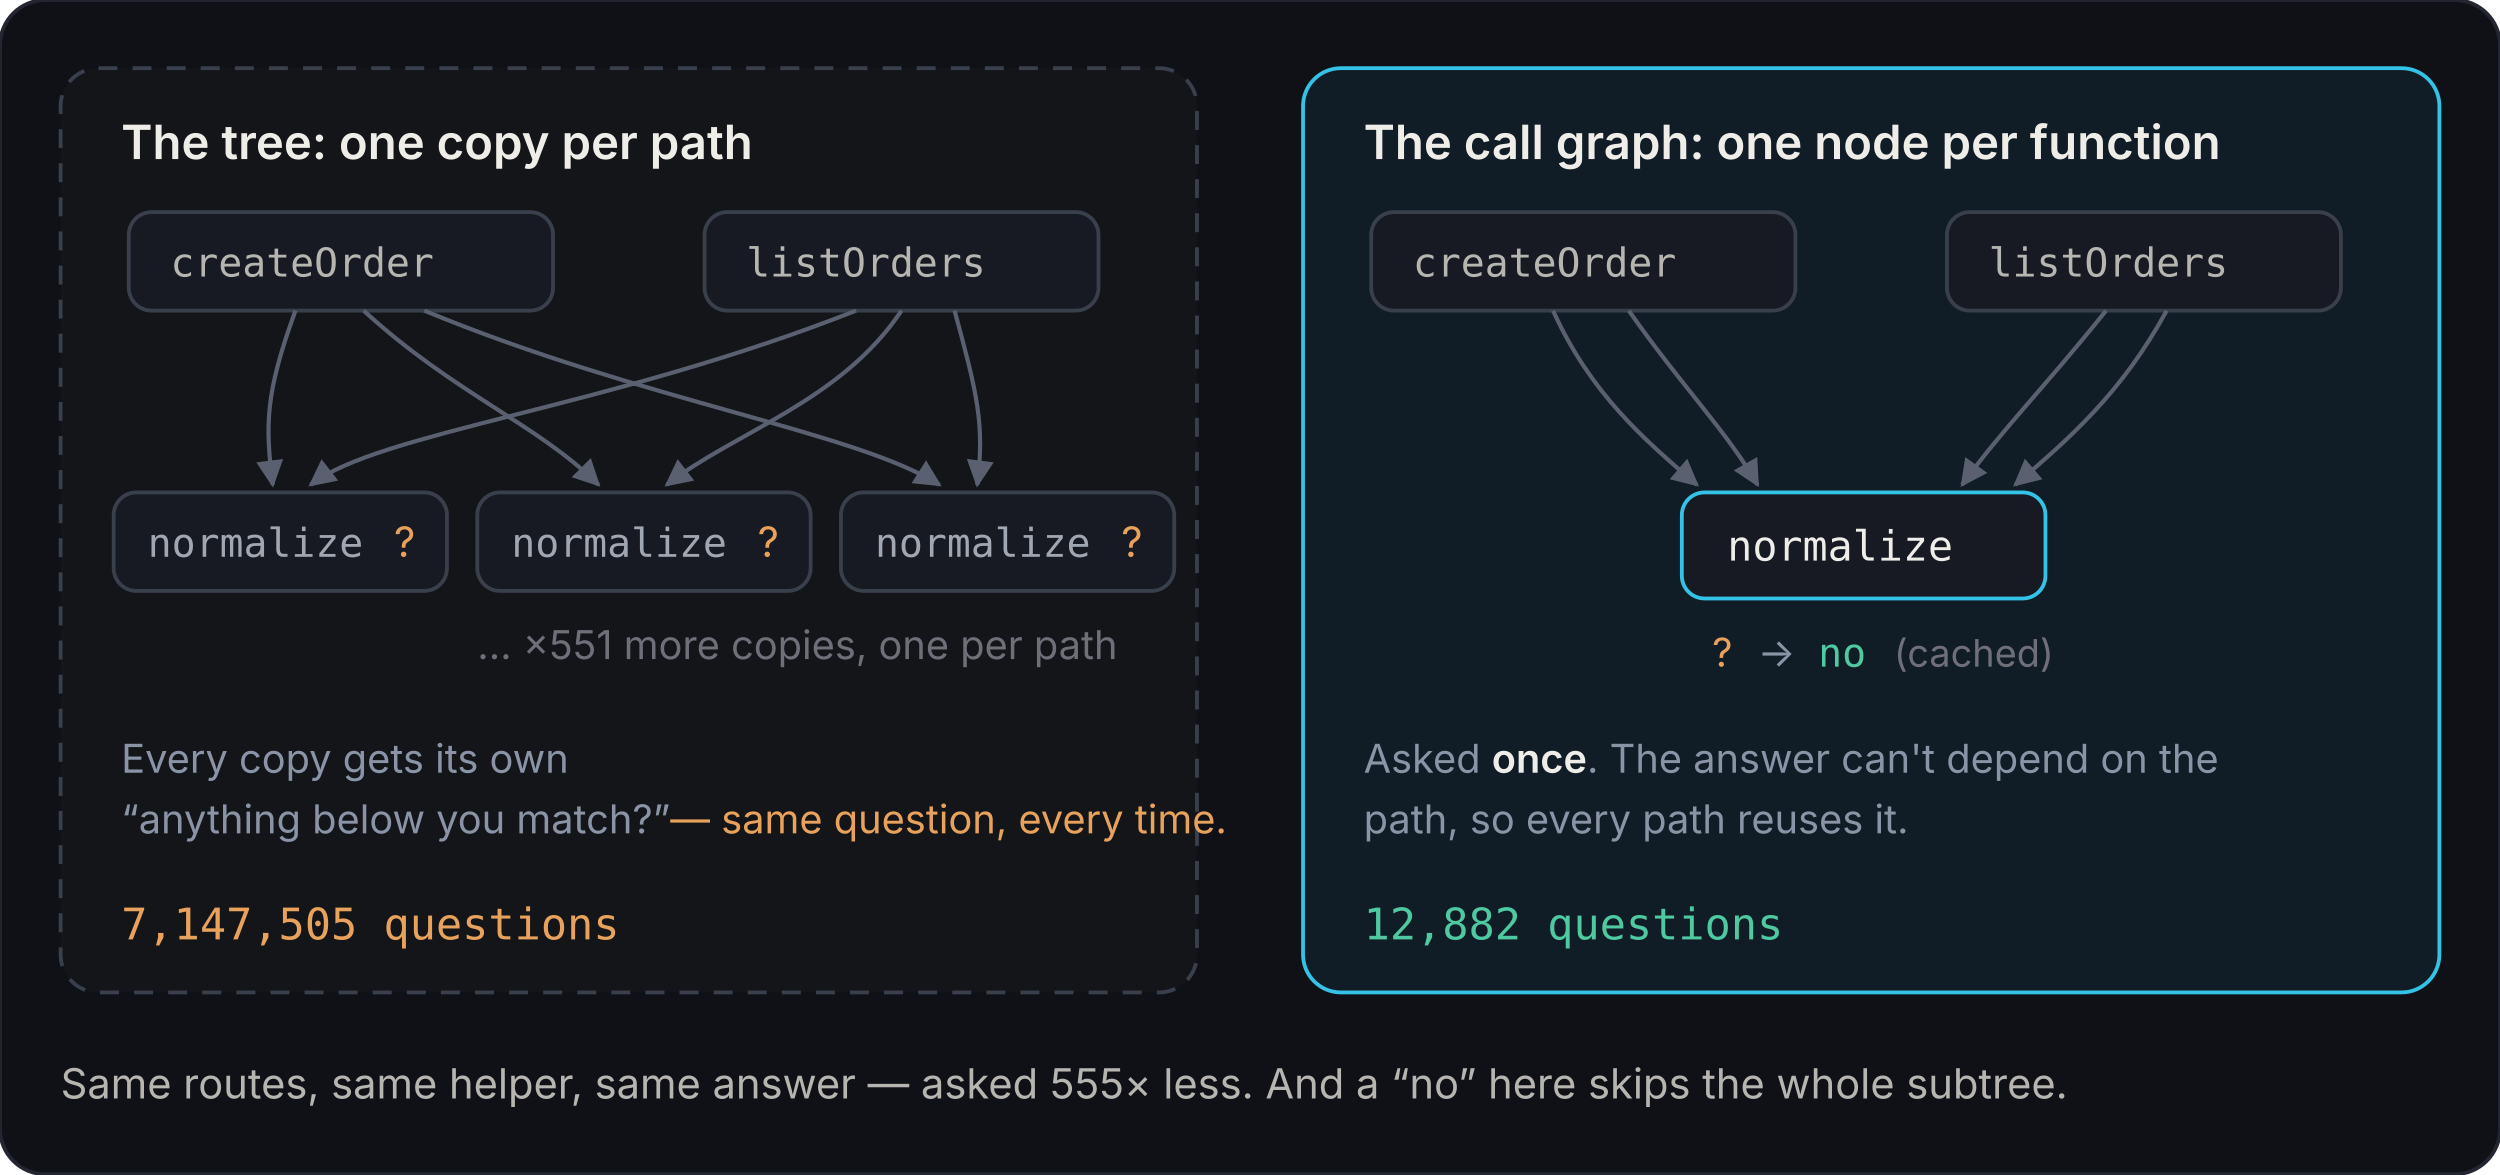
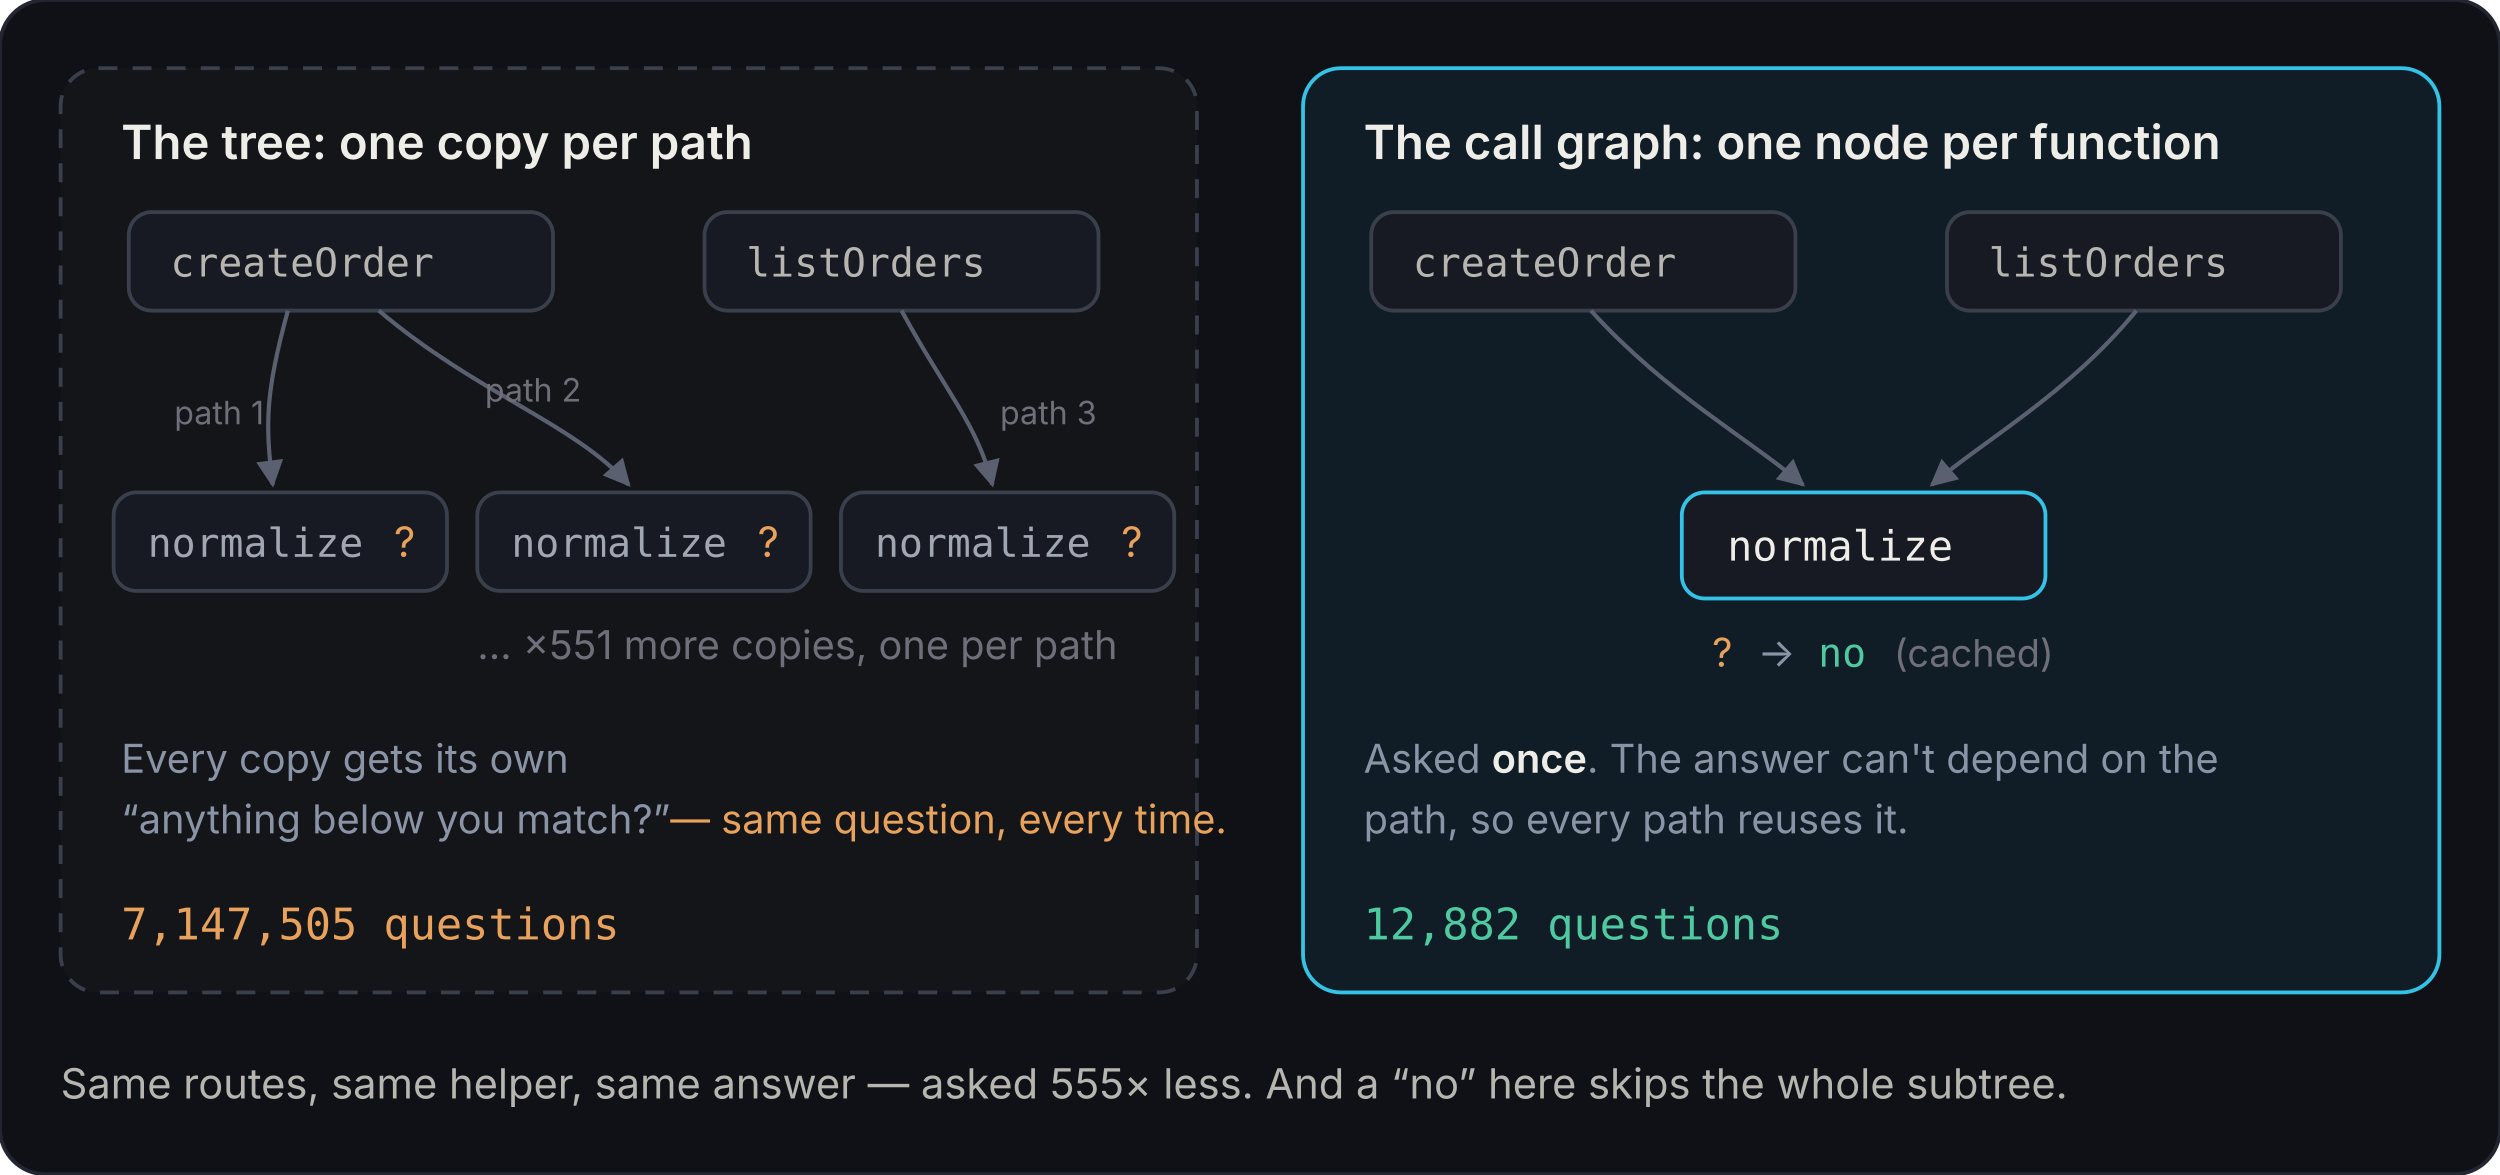
<svg xmlns="http://www.w3.org/2000/svg" viewBox="0 0 660 310" width="660" height="310" role="img" aria-labelledby="t2 d2">
  <defs>
    <marker id="gi" viewBox="0 0 10 10" refX="9" refY="5" markerWidth="6.5" markerHeight="6.5" orient="auto">
      <path d="M0,0 L10,5 L0,10 z" fill="#5a6070" />
    </marker>
    <style>
      .code { font-family: "JetBrains Mono", ui-monospace, "SF Mono", Menlo, monospace; }
      .ui   { font-family: Inter, system-ui, -apple-system, "Segoe UI", sans-serif; }
    </style>
  </defs>
  <rect x="0" y="0" width="660" height="310" rx="12" fill="#0f1117" stroke="#232631" />
  <rect x="16" y="18" width="300" height="244" rx="10" fill="#131519" stroke="#3a3f4c" stroke-dasharray="5 4" />
  <text class="ui" x="32" y="42" font-size="12.5" font-weight="600" fill="#eeede8">The tree: one copy per path</text>
  <rect x="34" y="56" width="112" height="26" rx="6" fill="#171a22" stroke="#3a3f4c" />
  <text class="code" x="45" y="73" font-size="10.5" fill="#b6b5b0">createOrder</text>
  <rect x="186" y="56" width="104" height="26" rx="6" fill="#171a22" stroke="#3a3f4c" />
  <text class="code" x="197" y="73" font-size="10.5" fill="#b6b5b0">listOrders</text>
  <g stroke="#5a6070" stroke-width="1.1" fill="none" marker-end="url(#gi)">
-     <path d="M78,82 C70,104 70,112 72,128" />
-     <path d="M96,82 C120,104 142,112 158,128" />
-     <path d="M112,82 C170,106 226,114 248,128" />
-     <path d="M226,82 C160,108 100,114 82,128" />
-     <path d="M238,82 C222,106 194,114 176,128" />
-     <path d="M252,82 C258,104 260,112 258,128" />
+     <path d="M76,82 C70,104 70,112 72,128" />
+     <path d="M100,82 C126,104 152,112 166,128" />
+     <path d="M238,82 C250,104 258,112 262,128" />
+   </g>
+   <g class="ui" font-size="8.5" fill="#6f6f79">
+     <text x="46" y="112">path 1</text>
+     <text x="128" y="106">path 2</text>
+     <text x="264" y="112">path 3</text>
  </g>
  <g>
    <rect x="30" y="130" width="88" height="26" rx="6" fill="#171a22" stroke="#3a3f4c" />
    <text class="code" x="39" y="147" font-size="10.5" fill="#a0a6b2">normalize</text>
    <text class="ui" x="104" y="147" font-size="11" fill="#e8a25c">?</text>
    <rect x="126" y="130" width="88" height="26" rx="6" fill="#171a22" stroke="#3a3f4c" />
    <text class="code" x="135" y="147" font-size="10.5" fill="#a0a6b2">normalize</text>
    <text class="ui" x="200" y="147" font-size="11" fill="#e8a25c">?</text>
    <rect x="222" y="130" width="88" height="26" rx="6" fill="#171a22" stroke="#3a3f4c" />
    <text class="code" x="231" y="147" font-size="10.5" fill="#a0a6b2">normalize</text>
    <text class="ui" x="296" y="147" font-size="11" fill="#e8a25c">?</text>
  </g>
  <text class="ui" x="126" y="174" font-size="10.5" fill="#6f6f79">… ×551 more copies, one per path</text>
  <text class="ui" x="32" y="204" font-size="10.5" fill="#8a94a6">Every copy gets its own</text>
  <text class="ui" x="32" y="220" font-size="10.5" fill="#8a94a6">“anything below you match?”<tspan fill="#e8a25c"> — same question, every time.</tspan>
  </text>
  <text class="code" x="32" y="248" font-size="11.5" fill="#e8a25c">7,147,505 questions</text>
  <rect x="344" y="18" width="300" height="244" rx="10" fill="#101c26" stroke="#34c3e6" />
  <text class="ui" x="360" y="42" font-size="12.5" font-weight="600" fill="#eeede8">The call graph: one node per function</text>
  <rect x="362" y="56" width="112" height="26" rx="6" fill="#171a22" stroke="#3a3f4c" />
  <text class="code" x="373" y="73" font-size="10.5" fill="#b6b5b0">createOrder</text>
  <rect x="514" y="56" width="104" height="26" rx="6" fill="#171a22" stroke="#3a3f4c" />
  <text class="code" x="525" y="73" font-size="10.5" fill="#b6b5b0">listOrders</text>
  <g stroke="#5a6070" stroke-width="1.1" fill="none" marker-end="url(#gi)">
-     <path d="M410,82 C420,104 434,116 448,128" />
-     <path d="M430,82 C444,102 456,114 464,128" />
-     <path d="M572,82 C560,104 546,116 532,128" />
-     <path d="M556,82 C540,102 528,114 518,128" />
+     <path d="M420,82 C440,104 462,116 476,128" />
+     <path d="M564,82 C546,104 524,116 510,128" />
  </g>
  <rect x="444" y="130" width="96" height="28" rx="6" fill="#171a22" stroke="#34c3e6" />
  <text class="code" x="456" y="148" font-size="11" fill="#eeede8">normalize</text>
  <text class="ui" x="452" y="176" font-size="10.5" fill="#e8a25c">?</text>
  <text class="ui" x="464" y="176" font-size="10.5" fill="#8a94a6">→</text>
  <text class="code" x="480" y="176" font-size="10.5" fill="#4ec9a0">no</text>
  <text class="ui" x="500" y="176" font-size="10" fill="#6f6f79">(cached)</text>
  <text class="ui" x="360" y="204" font-size="10.5" fill="#8a94a6">Asked <tspan fill="#eeede8" font-weight="600">once</tspan>. The answer can't depend on the</text>
  <text class="ui" x="360" y="220" font-size="10.5" fill="#8a94a6">path, so every path reuses it.</text>
  <text class="code" x="360" y="248" font-size="11.5" fill="#4ec9a0">12,882 questions</text>
  <text class="ui" x="16" y="290" font-size="11" fill="#b6b5b0">Same routes, same helper, same answer — asked 555× less. And a “no” here skips the whole subtree.</text>
</svg>
